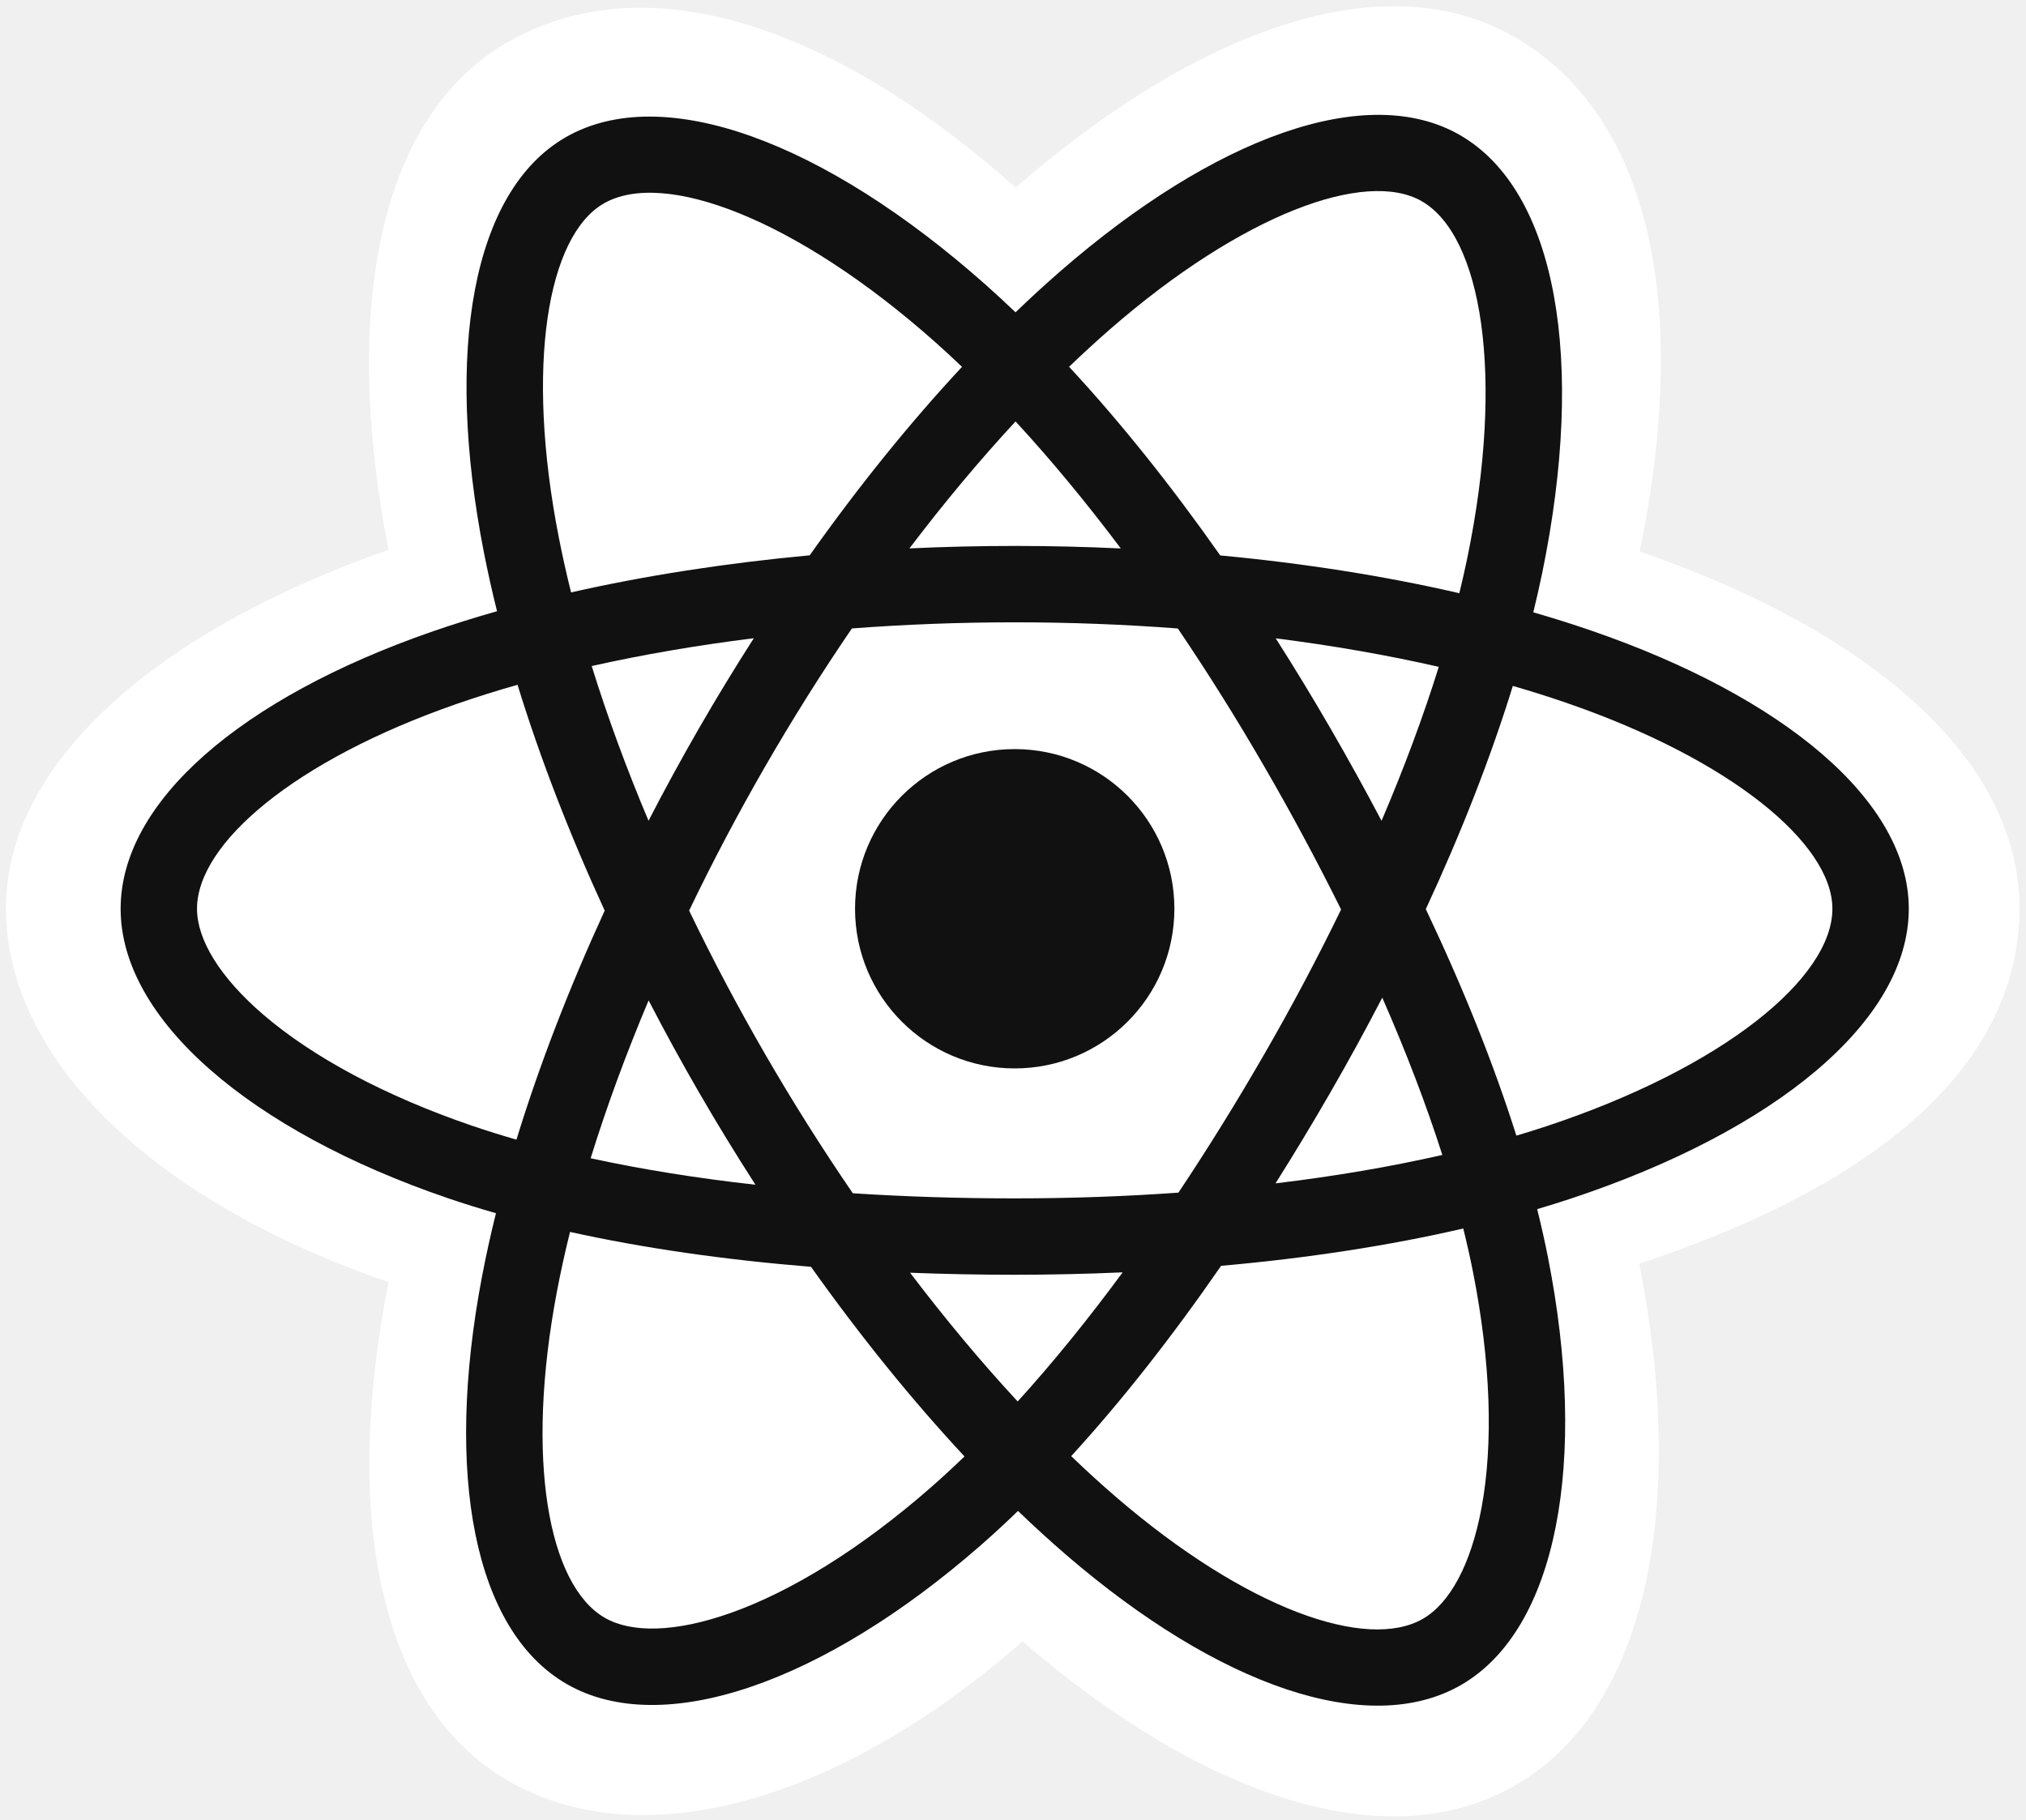
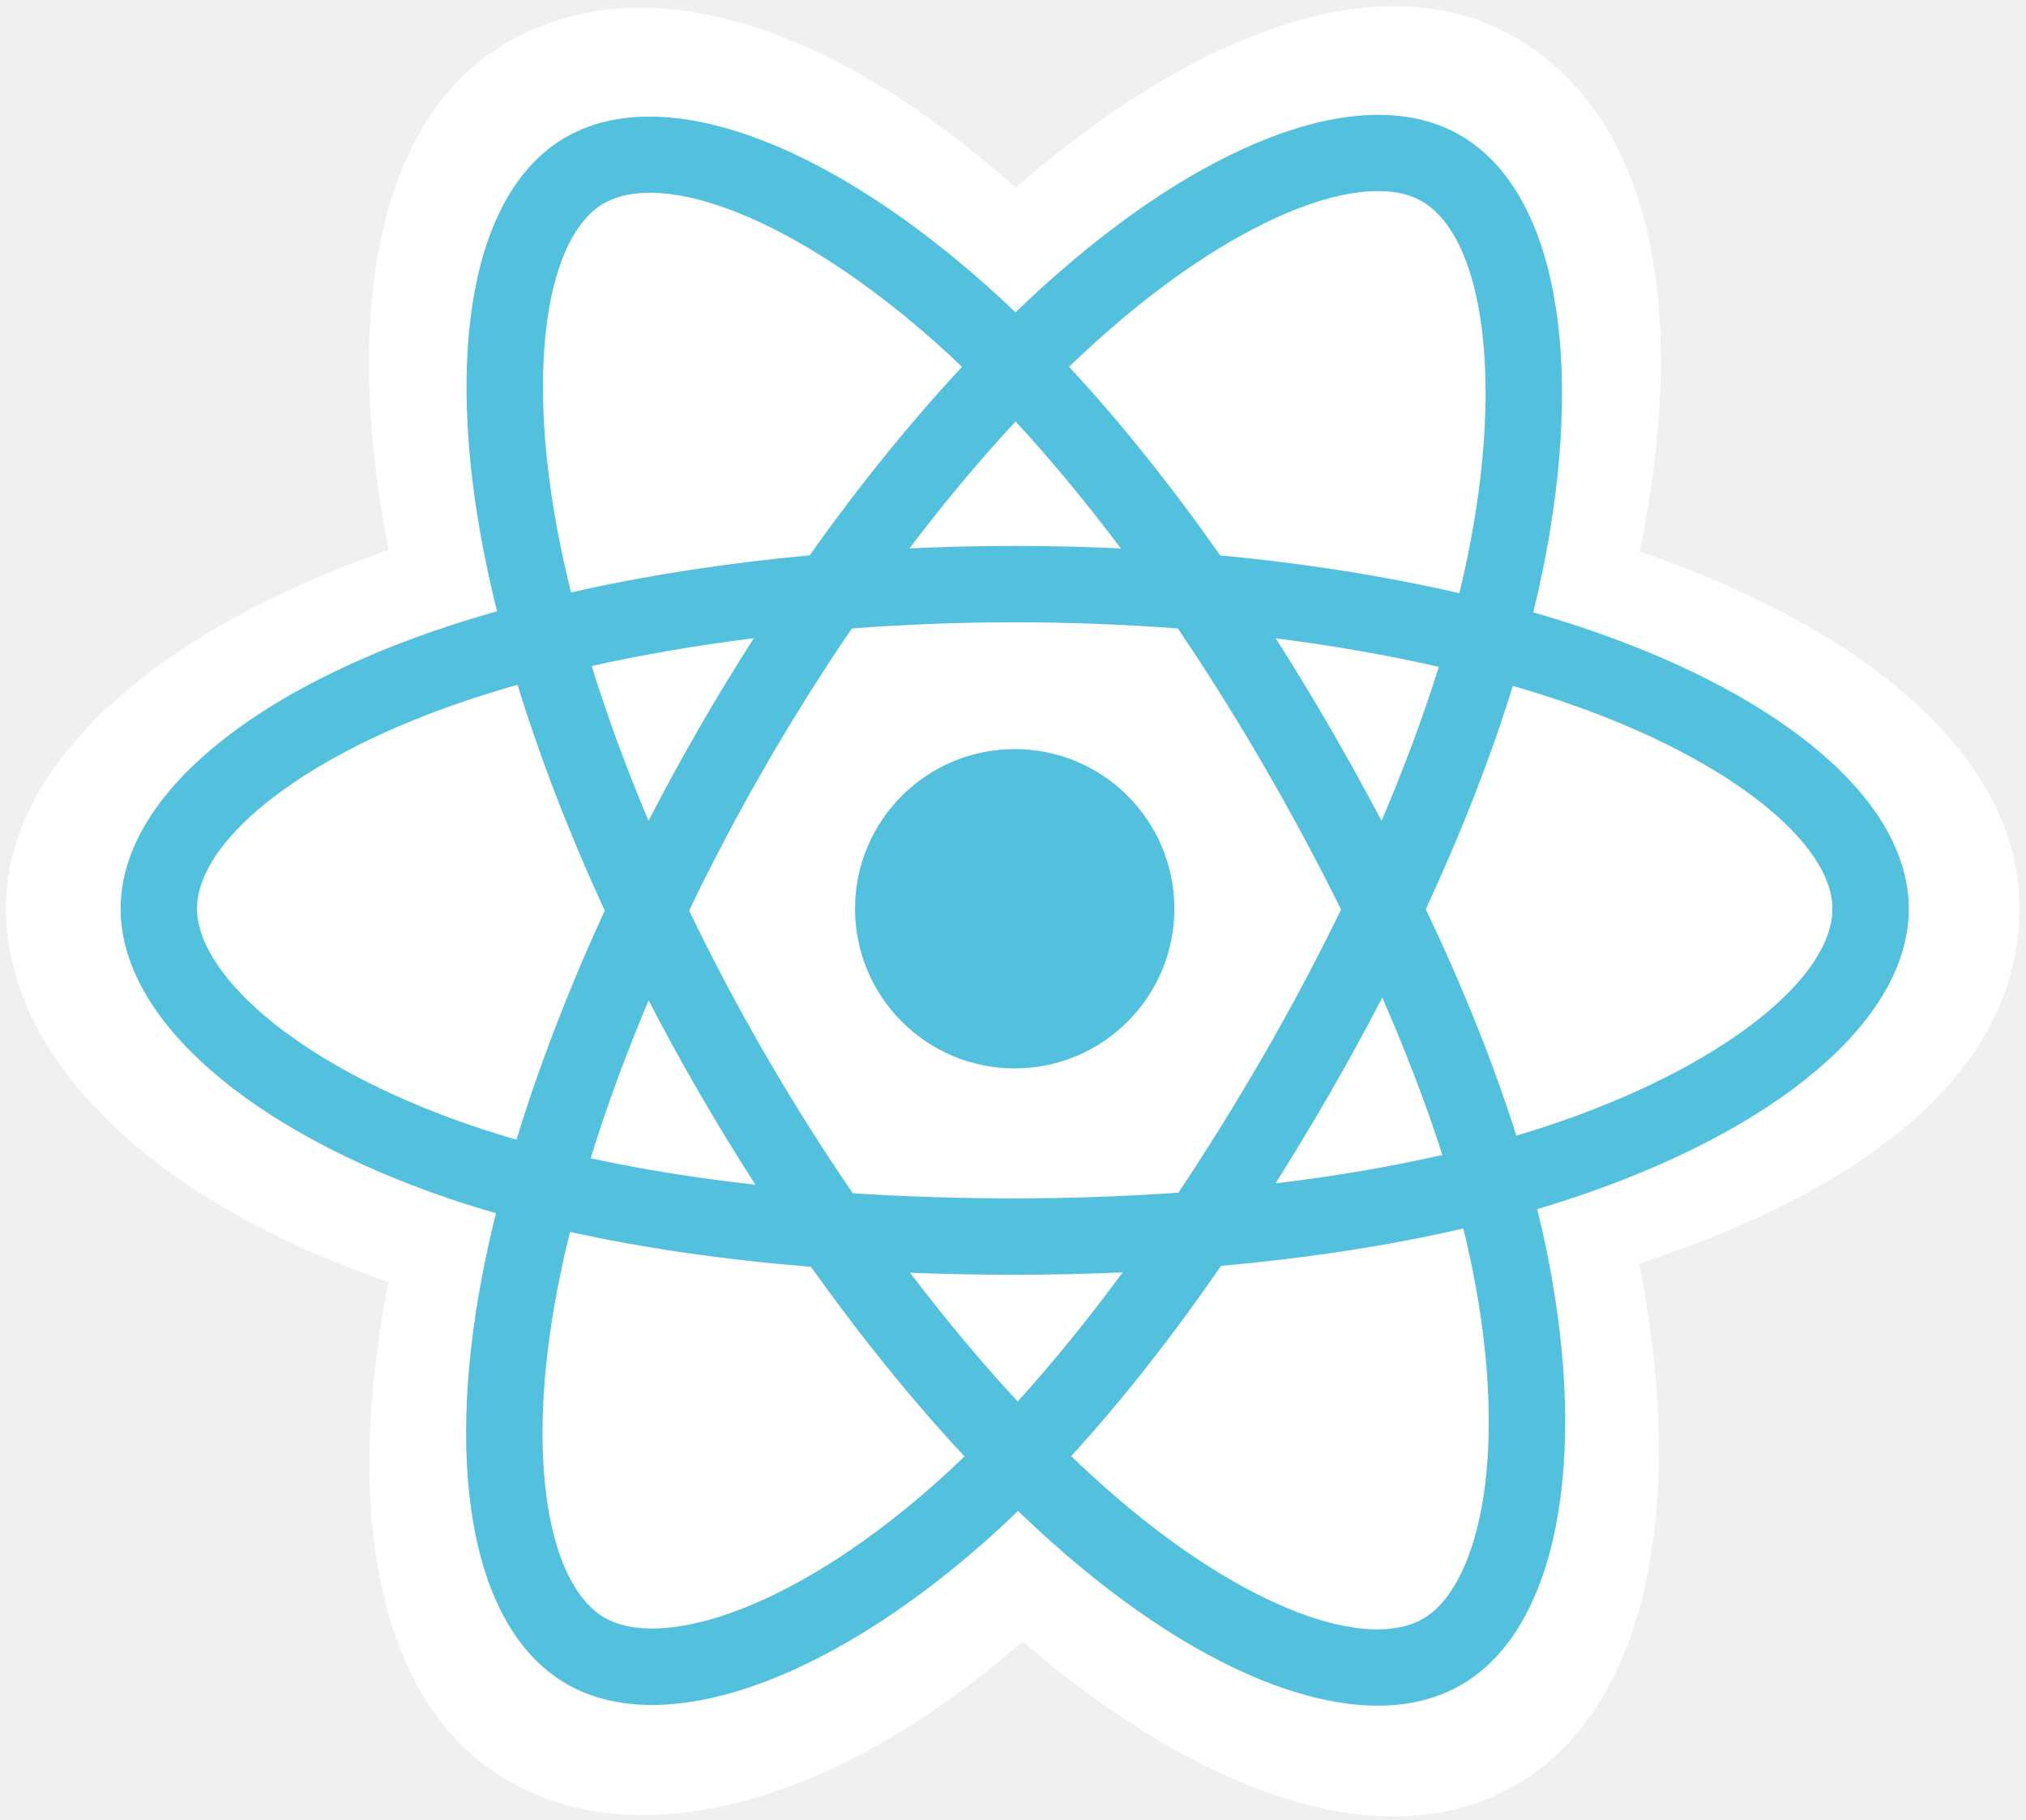
<svg xmlns="http://www.w3.org/2000/svg" width="2500" height="2246" viewBox="0 0 256 230" preserveAspectRatio="xMinYMin meet">
  <path d="M.754 114.75c0 19.215 18.763 37.152 48.343 47.263-5.907 29.737-1.058 53.706 15.136 63.045 16.645 9.6 41.443 2.955 64.98-17.62 22.943 19.744 46.13 27.514 62.31 18.148 16.63-9.627 21.687-35.221 15.617-65.887 30.81-10.186 48.044-25.481 48.044-44.949 0-18.769-18.797-35.006-47.979-45.052 6.535-31.933.998-55.32-15.867-65.045-16.259-9.376-39.716-1.204-62.996 19.056C104.122 2.205 80.897-4.36 64.05 5.392 47.806 14.795 43.171 39.2 49.097 69.487 20.515 79.452.754 96.057.754 114.75z" fill="#FFF" />
-   <path d="M201.025 79.674a151.364 151.364 0 0 0-7.274-2.292 137.5 137.5 0 0 0 1.124-4.961c5.506-26.728 1.906-48.26-10.388-55.348-11.787-6.798-31.065.29-50.535 17.233a151.136 151.136 0 0 0-5.626 5.163 137.573 137.573 0 0 0-3.744-3.458c-20.405-18.118-40.858-25.752-53.139-18.643-11.776 6.817-15.264 27.06-10.307 52.39a150.91 150.91 0 0 0 1.67 7.484c-2.894.822-5.689 1.698-8.363 2.63-23.922 8.34-39.2 21.412-39.2 34.97 0 14.004 16.4 28.05 41.318 36.566a128.44 128.44 0 0 0 6.11 1.91 147.813 147.813 0 0 0-1.775 8.067c-4.726 24.89-1.035 44.653 10.71 51.428 12.131 6.995 32.491-.195 52.317-17.525 1.567-1.37 3.14-2.823 4.715-4.346a148.34 148.34 0 0 0 6.108 5.573c19.204 16.525 38.17 23.198 49.905 16.405 12.12-7.016 16.058-28.247 10.944-54.078-.39-1.973-.845-3.988-1.355-6.04 1.43-.422 2.833-.858 4.202-1.312 25.904-8.582 42.757-22.457 42.757-36.648 0-13.607-15.77-26.767-40.174-35.168z" fill="#111" />
+   <path d="M201.025 79.674a151.364 151.364 0 0 0-7.274-2.292 137.5 137.5 0 0 0 1.124-4.961c5.506-26.728 1.906-48.26-10.388-55.348-11.787-6.798-31.065.29-50.535 17.233a151.136 151.136 0 0 0-5.626 5.163 137.573 137.573 0 0 0-3.744-3.458c-20.405-18.118-40.858-25.752-53.139-18.643-11.776 6.817-15.264 27.06-10.307 52.39a150.91 150.91 0 0 0 1.67 7.484c-2.894.822-5.689 1.698-8.363 2.63-23.922 8.34-39.2 21.412-39.2 34.97 0 14.004 16.4 28.05 41.318 36.566a128.44 128.44 0 0 0 6.11 1.91 147.813 147.813 0 0 0-1.775 8.067c-4.726 24.89-1.035 44.653 10.71 51.428 12.131 6.995 32.491-.195 52.317-17.525 1.567-1.37 3.14-2.823 4.715-4.346a148.34 148.34 0 0 0 6.108 5.573c19.204 16.525 38.17 23.198 49.905 16.405 12.12-7.016 16.058-28.247 10.944-54.078-.39-1.973-.845-3.988-1.355-6.04 1.43-.422 2.833-.858 4.202-1.312 25.904-8.582 42.757-22.457 42.757-36.648 0-13.607-15.77-26.767-40.174-35.168z" fill="#53C1DE" />
  <path d="M195.406 142.328c-1.235.409-2.503.804-3.795 1.187-2.86-9.053-6.72-18.68-11.442-28.625 4.507-9.71 8.217-19.213 10.997-28.208 2.311.67 4.555 1.375 6.717 2.12 20.91 7.197 33.664 17.84 33.664 26.04 0 8.735-13.775 20.075-36.14 27.486zm-9.28 18.389c2.261 11.422 2.584 21.749 1.086 29.822-1.346 7.254-4.052 12.09-7.398 14.027-7.121 4.122-22.35-1.236-38.772-15.368-1.883-1.62-3.78-3.35-5.682-5.18 6.367-6.964 12.73-15.06 18.94-24.05 10.924-.969 21.244-2.554 30.603-4.717.46 1.86.87 3.683 1.223 5.466zm-93.85 43.137c-6.957 2.457-12.498 2.527-15.847.596-7.128-4.11-10.09-19.98-6.049-41.265a138.507 138.507 0 0 1 1.65-7.502c9.255 2.047 19.5 3.52 30.45 4.408 6.251 8.797 12.798 16.883 19.396 23.964a118.863 118.863 0 0 1-4.305 3.964c-8.767 7.664-17.552 13.1-25.294 15.835zm-32.593-61.58c-11.018-3.766-20.117-8.66-26.354-14-5.604-4.8-8.434-9.565-8.434-13.432 0-8.227 12.267-18.722 32.726-25.855a139.276 139.276 0 0 1 7.777-2.447c2.828 9.197 6.537 18.813 11.013 28.537-4.534 9.869-8.296 19.638-11.15 28.943a118.908 118.908 0 0 1-5.578-1.746zm10.926-74.37c-4.247-21.703-1.427-38.074 5.67-42.182 7.56-4.376 24.275 1.864 41.893 17.507 1.126 1 2.257 2.047 3.39 3.13-6.564 7.049-13.051 15.074-19.248 23.82-10.627.985-20.8 2.567-30.152 4.686a141.525 141.525 0 0 1-1.553-6.962zm97.467 24.067a306.982 306.982 0 0 0-6.871-11.3c7.21.91 14.117 2.12 20.603 3.601-1.947 6.241-4.374 12.767-7.232 19.457a336.42 336.42 0 0 0-6.5-11.758zm-39.747-38.714c4.452 4.823 8.911 10.209 13.297 16.052a284.245 284.245 0 0 0-26.706-.006c4.39-5.789 8.887-11.167 13.409-16.046zm-40.002 38.78a285.24 285.24 0 0 0-6.378 11.685c-2.811-6.667-5.216-13.222-7.18-19.552 6.447-1.443 13.322-2.622 20.485-3.517a283.79 283.79 0 0 0-6.927 11.384zm7.133 57.683c-7.4-.826-14.379-1.945-20.824-3.348 1.995-6.442 4.453-13.138 7.324-19.948a283.494 283.494 0 0 0 6.406 11.692 285.27 285.27 0 0 0 7.094 11.604zm33.136 27.389c-4.575-4.937-9.138-10.397-13.595-16.27 4.326.17 8.737.256 13.22.256 4.606 0 9.159-.103 13.64-.303-4.4 5.98-8.843 11.448-13.265 16.317zm46.072-51.032c3.02 6.884 5.566 13.544 7.588 19.877-6.552 1.495-13.625 2.699-21.078 3.593a337.537 337.537 0 0 0 6.937-11.498 306.632 306.632 0 0 0 6.553-11.972zm-14.915 7.15a316.478 316.478 0 0 1-10.84 17.49c-6.704.479-13.632.726-20.692.726-7.031 0-13.871-.219-20.458-.646A273.798 273.798 0 0 1 96.72 133.28a271.334 271.334 0 0 1-9.64-18.206 273.864 273.864 0 0 1 9.611-18.216v.002a271.252 271.252 0 0 1 10.956-17.442c6.72-.508 13.61-.774 20.575-.774 6.996 0 13.895.268 20.613.78a290.704 290.704 0 0 1 10.887 17.383 316.418 316.418 0 0 1 9.741 18.13 290.806 290.806 0 0 1-9.709 18.29zm19.913-107.792c7.566 4.364 10.509 21.961 5.755 45.038a127.525 127.525 0 0 1-1.016 4.492c-9.374-2.163-19.554-3.773-30.212-4.773-6.209-8.841-12.642-16.88-19.1-23.838a141.92 141.92 0 0 1 5.196-4.766c16.682-14.518 32.273-20.25 39.377-16.153z" fill="#FFF" />
-   <path d="M128.221 94.665c11.144 0 20.177 9.034 20.177 20.177 0 11.144-9.033 20.178-20.177 20.178-11.143 0-20.177-9.034-20.177-20.178 0-11.143 9.034-20.177 20.177-20.177" fill="#111" />
+   <path d="M128.221 94.665c11.144 0 20.177 9.034 20.177 20.177 0 11.144-9.033 20.178-20.177 20.178-11.143 0-20.177-9.034-20.177-20.178 0-11.143 9.034-20.177 20.177-20.177" fill="#53C1DE" />
</svg>
